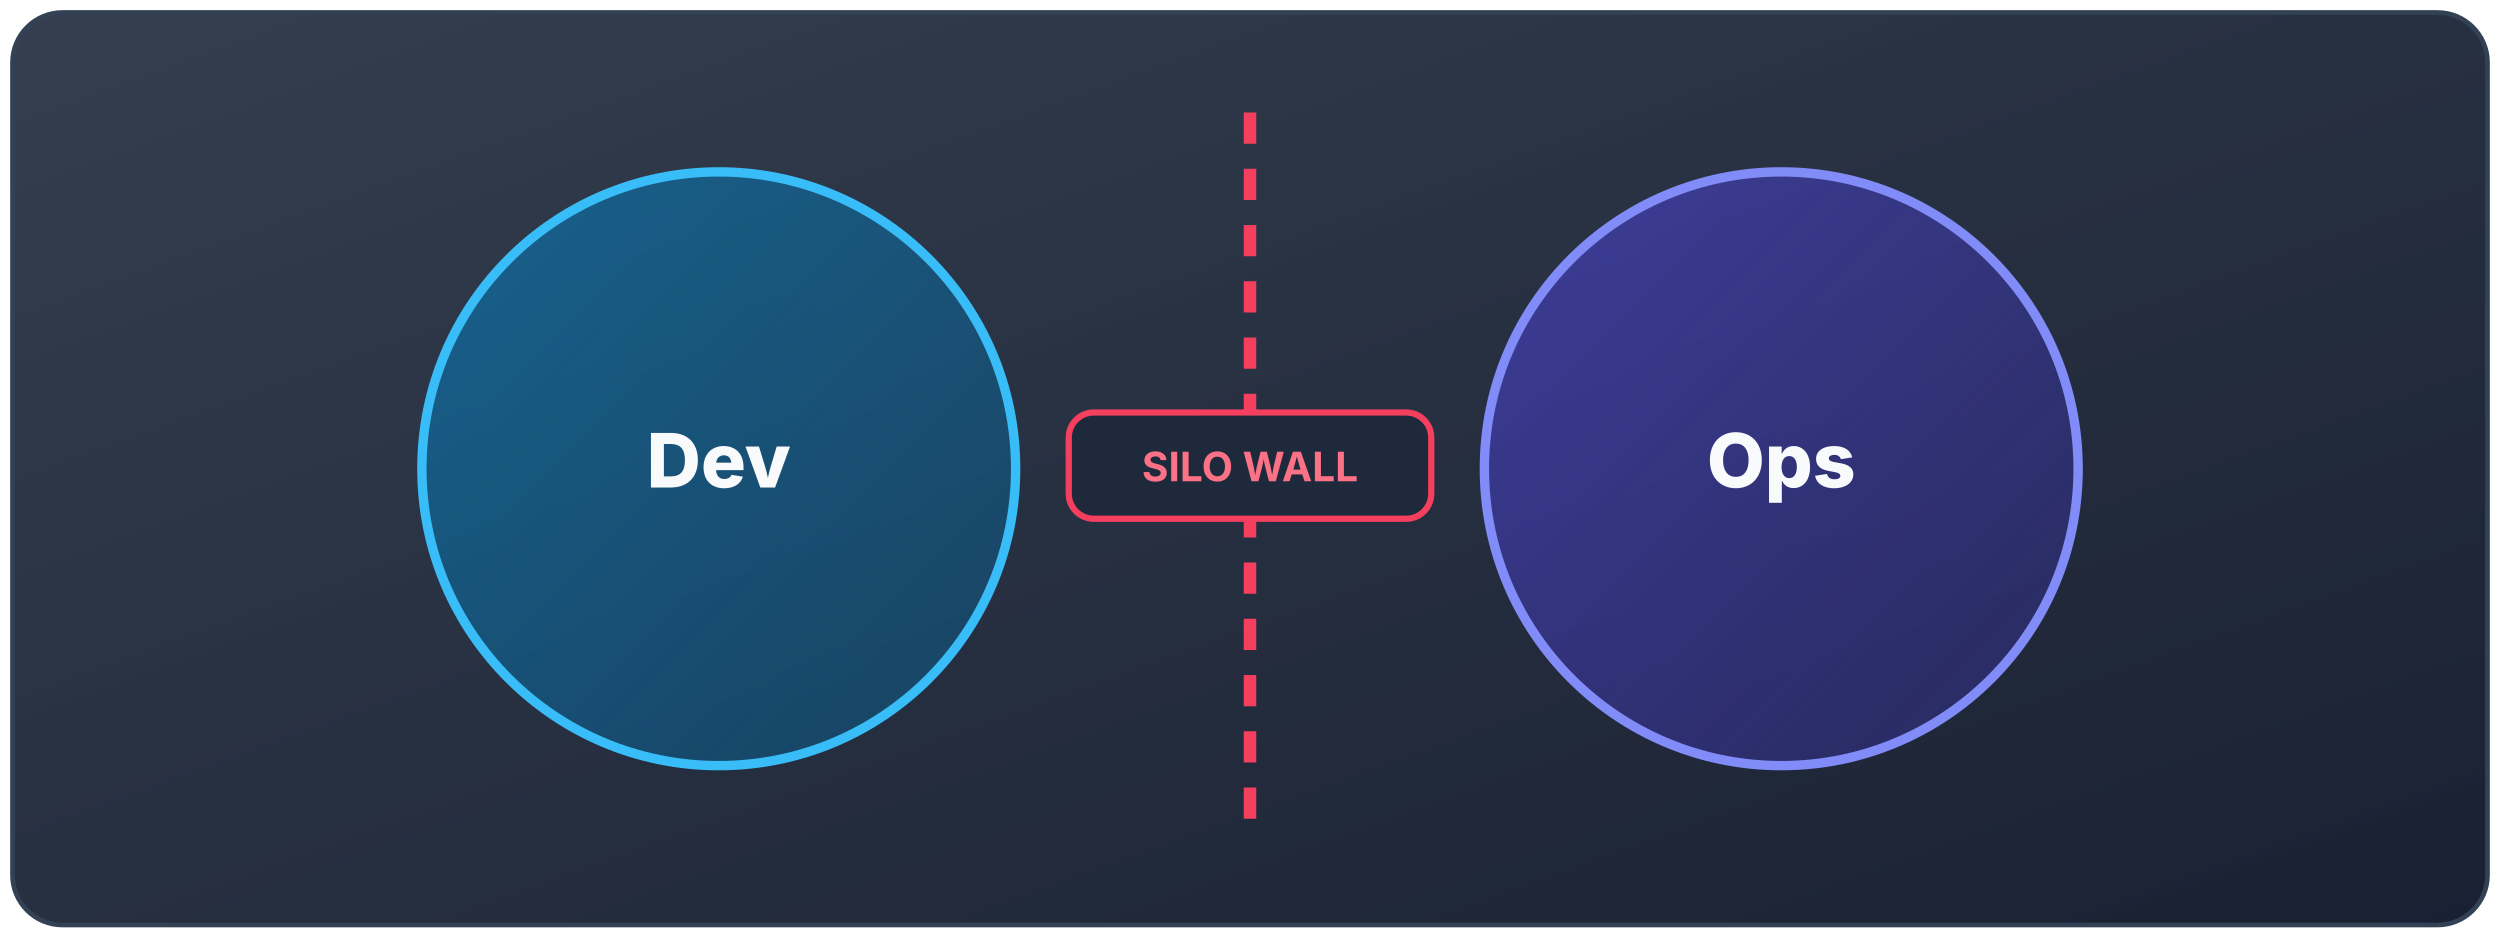
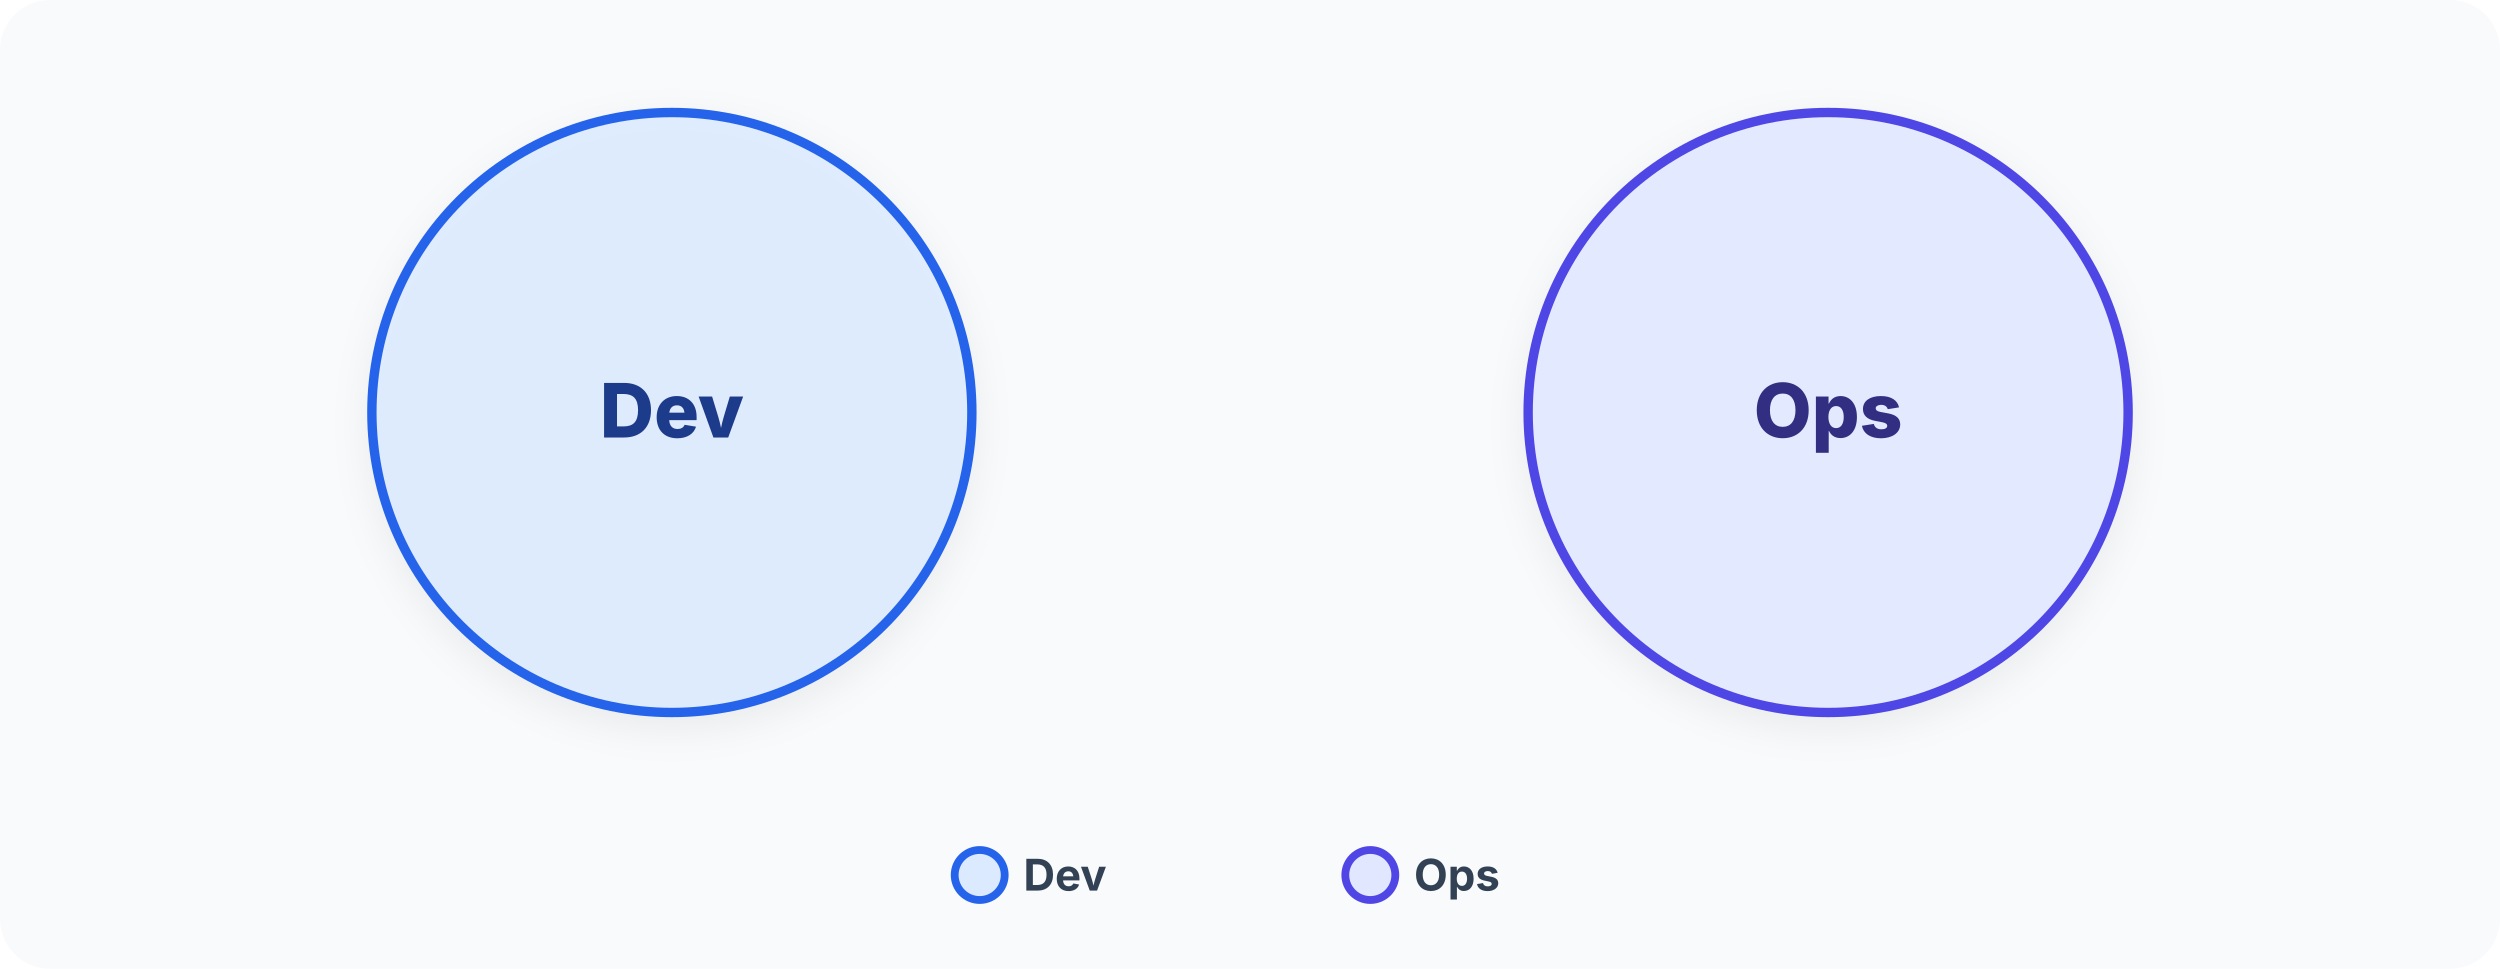
- <svg xmlns="http://www.w3.org/2000/svg" viewBox="0 0 800 300" width="100%" height="100%">
+ <svg xmlns="http://www.w3.org/2000/svg" viewBox="0 0 800 310" width="800" height="310" font-family="'Inter', -apple-system, BlinkMacSystemFont, 'Segoe UI', sans-serif">
  <defs>
-     <linearGradient id="tp-bg" x1="0%" y1="0%" x2="100%" y2="100%">
-       <stop offset="0%" stop-color="#1e293b" stop-opacity="0.9" />
-       <stop offset="100%" stop-color="#0f172a" stop-opacity="0.96" />
-     </linearGradient>
-     <linearGradient id="tp-dev" x1="0%" y1="0%" x2="100%" y2="100%">
-       <stop offset="0%" stop-color="#0284c7" stop-opacity="0.55" />
-       <stop offset="100%" stop-color="#0369a1" stop-opacity="0.35" />
-     </linearGradient>
-     <linearGradient id="tp-ops" x1="0%" y1="0%" x2="100%" y2="100%">
-       <stop offset="0%" stop-color="#4f46e5" stop-opacity="0.55" />
-       <stop offset="100%" stop-color="#3730a3" stop-opacity="0.35" />
-     </linearGradient>
-     <linearGradient id="tp-devops" x1="0%" y1="0%" x2="100%" y2="100%">
-       <stop offset="0%" stop-color="#10b981" stop-opacity="0.55" />
-       <stop offset="100%" stop-color="#047857" stop-opacity="0.35" />
-     </linearGradient>
-     <linearGradient id="tp-warn" x1="0%" y1="0%" x2="100%" y2="100%">
-       <stop offset="0%" stop-color="#e11d48" stop-opacity="0.55" />
-       <stop offset="100%" stop-color="#9f1239" stop-opacity="0.35" />
-     </linearGradient>
-     <linearGradient id="tp-amber" x1="0%" y1="0%" x2="100%" y2="100%">
-       <stop offset="0%" stop-color="#d97706" stop-opacity="0.55" />
-       <stop offset="100%" stop-color="#92400e" stop-opacity="0.35" />
-     </linearGradient>
+     <filter id="tpShadow" x="-10%" y="-10%" width="120%" height="125%">
+       <feDropShadow dx="0" dy="4" stdDeviation="6" flood-color="#0f172a" flood-opacity="0.07" />
+     </filter>
  </defs>
-   <rect x="4" y="4" width="792" height="292" rx="16" fill="url(#tp-bg)" stroke="#334155" stroke-width="1.5" />
-   <circle cx="230" cy="150" r="95" fill="url(#tp-dev)" stroke="#38bdf8" stroke-width="3" />
-   <text x="230" y="156" fill="#f8fafc" font-family="Inter, system-ui, sans-serif" font-size="24" font-weight="800" text-anchor="middle">Dev</text>
-   <line x1="400" y1="36" x2="400" y2="264" stroke="#f43f5e" stroke-width="4" stroke-dasharray="10 8" />
-   <rect x="342" y="132" width="116" height="34" rx="8" fill="#1e293b" stroke="#f43f5e" stroke-width="2" />
-   <text x="400" y="154" fill="#fb7185" font-family="Inter, system-ui, sans-serif" font-size="13" font-weight="700" text-anchor="middle">SILO WALL</text>
-   <circle cx="570" cy="150" r="95" fill="url(#tp-ops)" stroke="#818cf8" stroke-width="3" />
-   <text x="570" y="156" fill="#f8fafc" font-family="Inter, system-ui, sans-serif" font-size="24" font-weight="800" text-anchor="middle">Ops</text>
+   <rect width="800" height="310" rx="16" fill="#f8fafc" />
+   <g filter="url(#tpShadow)">
+     <circle cx="215" cy="132" r="96" fill="#dbeafe" fill-opacity="0.85" stroke="#2563eb" stroke-width="3" />
+     <text x="215" y="140" font-size="24" font-weight="800" fill="#1e3a8a" text-anchor="middle">Dev</text>
+     <circle cx="585" cy="132" r="96" fill="#e0e7ff" fill-opacity="0.85" stroke="#4f46e5" stroke-width="3" />
+     <text x="585" y="140" font-size="24" font-weight="800" fill="#312e81" text-anchor="middle">Ops</text>
+   </g>
+   <g>
+     <circle cx="313.5" cy="280" r="8" fill="#dbeafe" stroke="#2563eb" stroke-width="2.5" />
+     <text x="327.5" y="285" font-size="14" font-weight="700" fill="#334155">Dev</text>
+     <circle cx="438.5" cy="280" r="8" fill="#e0e7ff" stroke="#4f46e5" stroke-width="2.5" />
+     <text x="452.5" y="285" font-size="14" font-weight="700" fill="#334155">Ops</text>
+   </g>
</svg>
